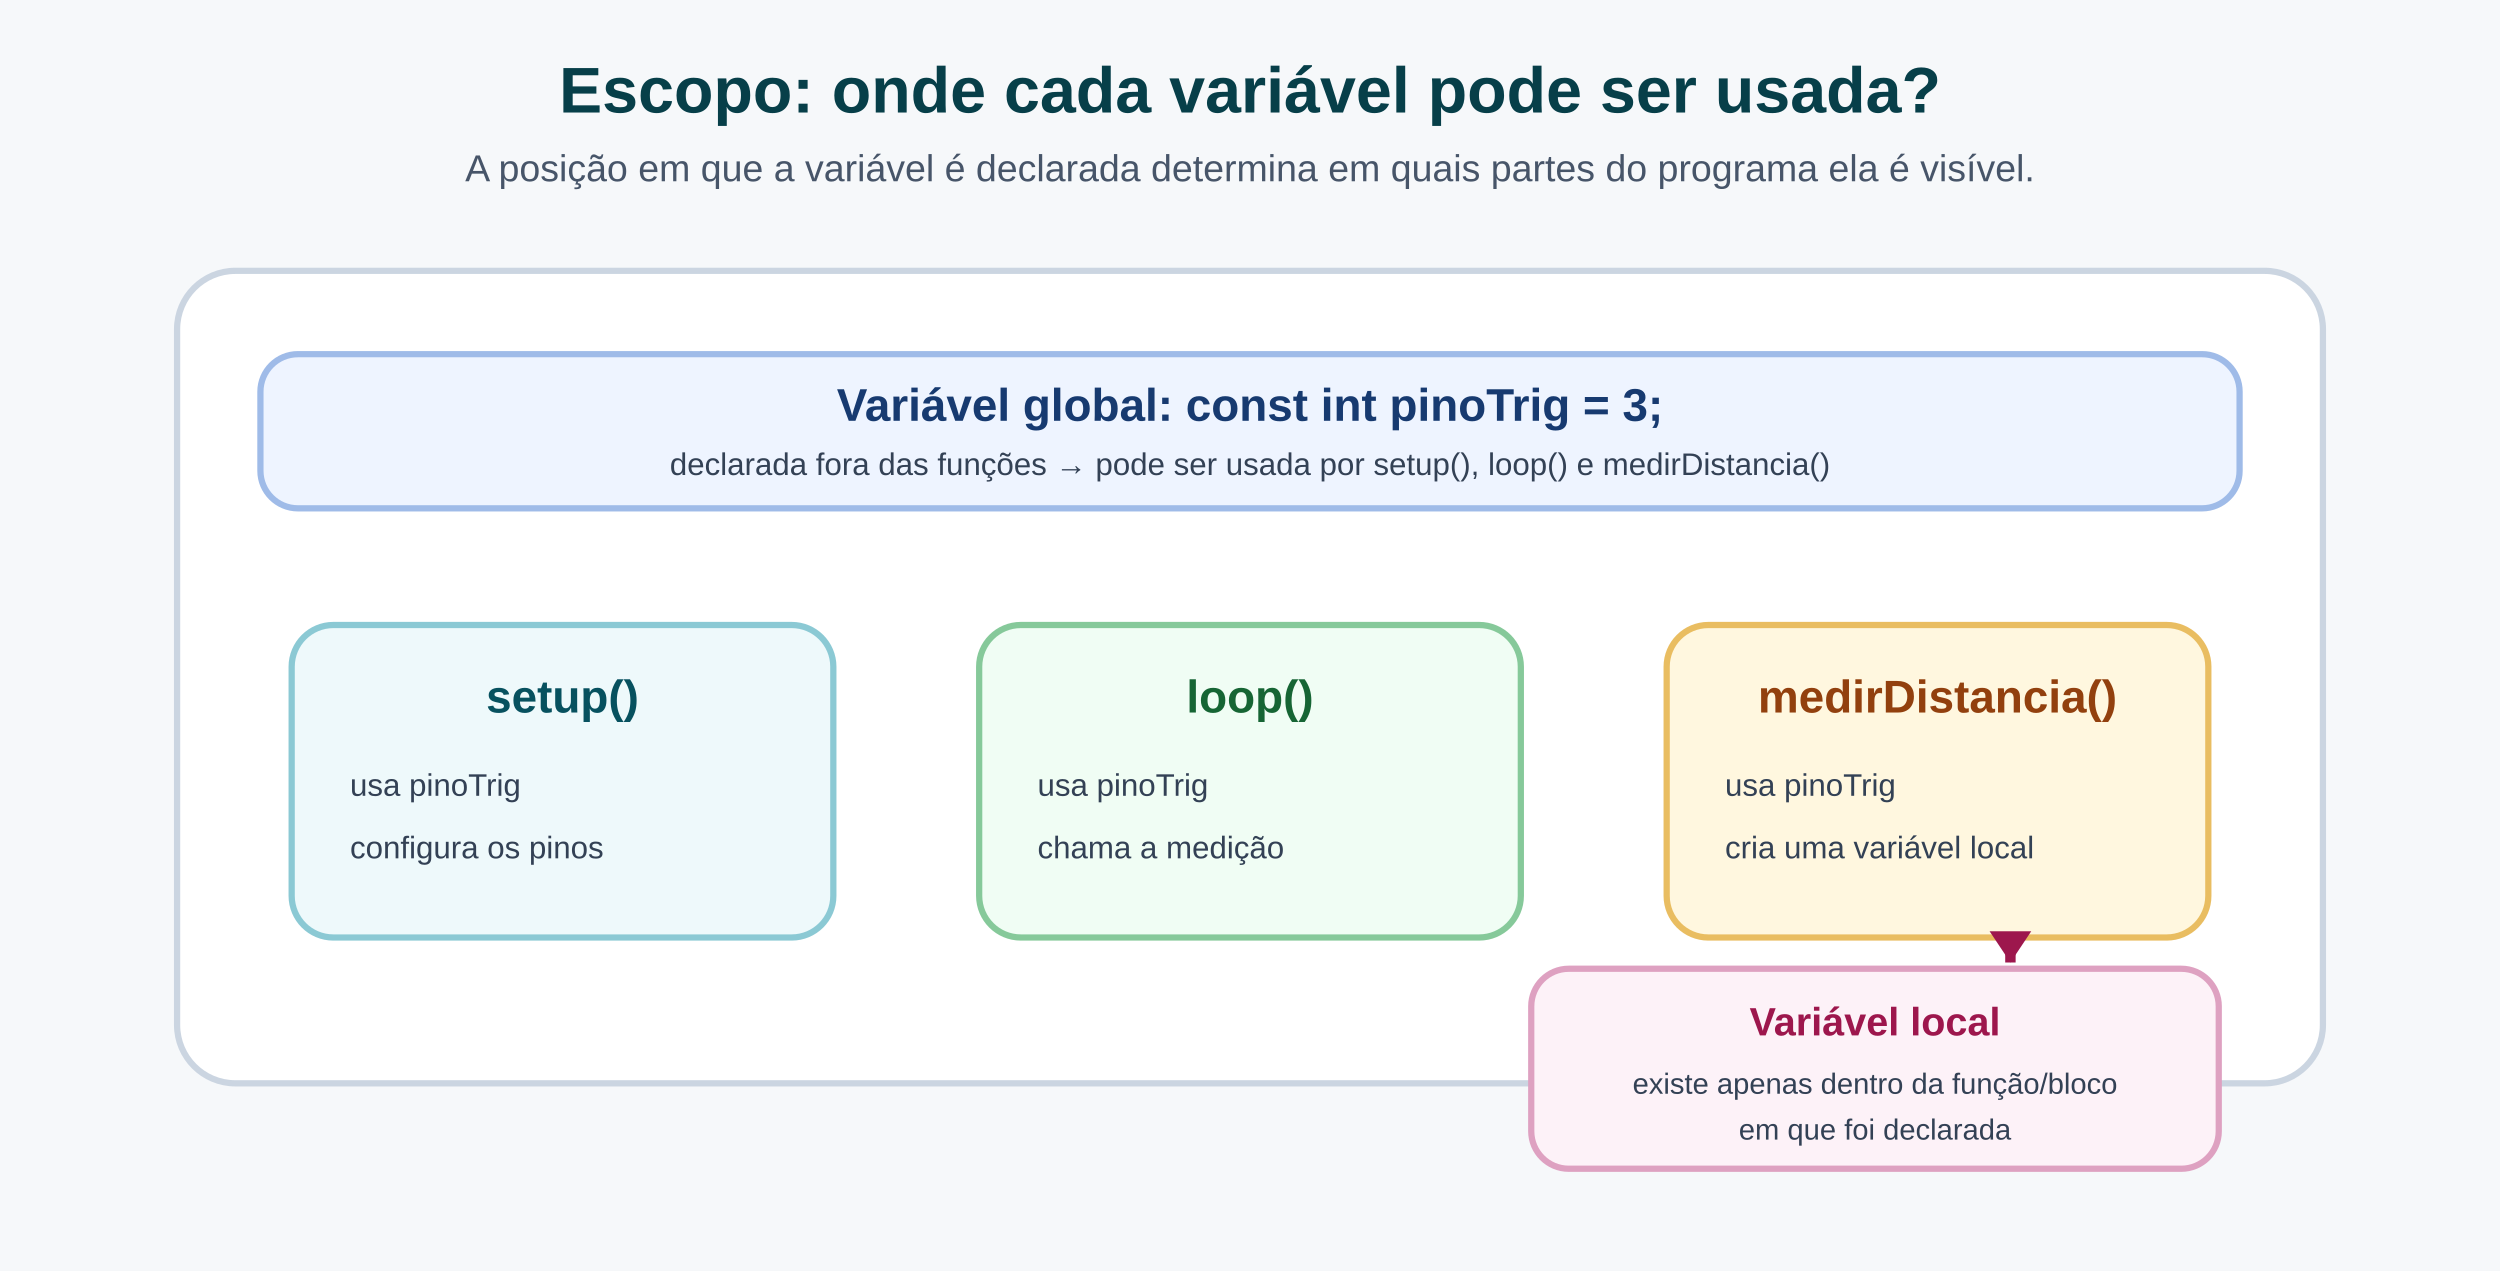
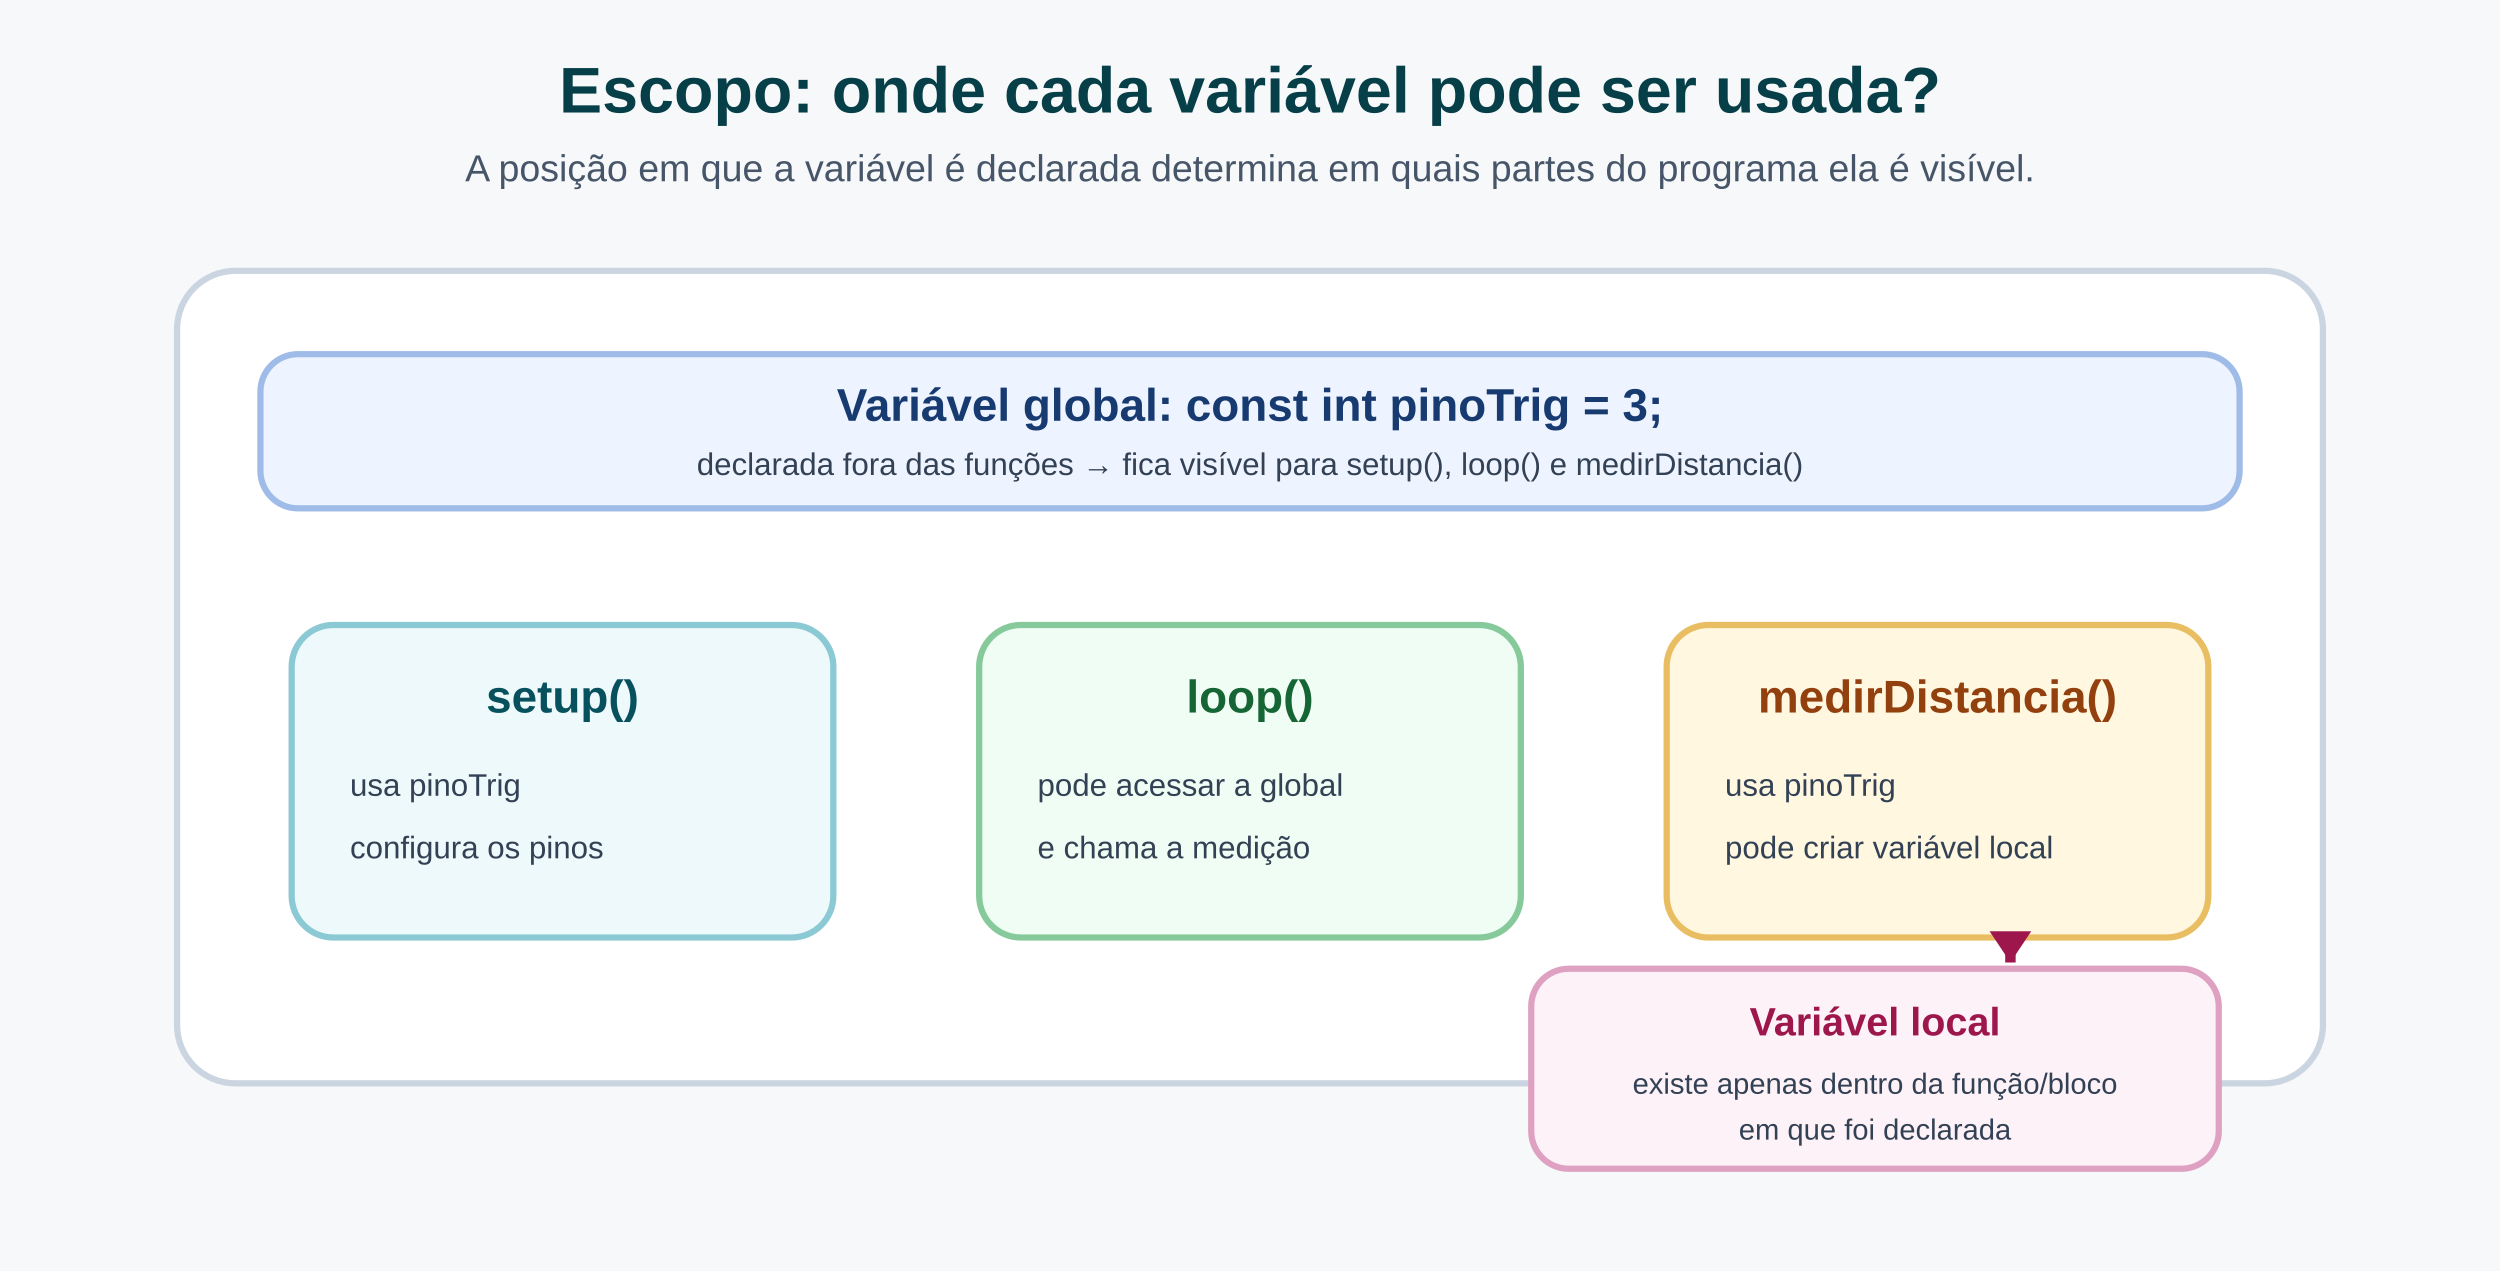
<svg xmlns="http://www.w3.org/2000/svg" viewBox="0 0 1200 610" role="img" aria-labelledby="title desc">
  <rect width="1200" height="610" fill="#f6f8fa" />
  <text x="600" y="54" text-anchor="middle" font-family="Arial,sans-serif" font-size="31" font-weight="700" fill="#073f49">Escopo: onde cada variável pode ser usada?</text>
  <text x="600" y="87" text-anchor="middle" font-family="Arial,sans-serif" font-size="18" fill="#475569">A posição em que a variável é declarada determina em quais partes do programa ela é visível.</text>
  <rect x="85" y="130" width="1030" height="390" rx="28" fill="#ffffff" stroke="#cbd5e1" stroke-width="3" />
  <rect x="125" y="170" width="950" height="74" rx="18" fill="#eef4ff" stroke="#9fbbe8" stroke-width="3" />
  <text x="600" y="202" text-anchor="middle" font-family="Arial,sans-serif" font-size="22" font-weight="700" fill="#173a70">Variável global: const int pinoTrig = 3;</text>
-   <text x="600" y="228" text-anchor="middle" font-family="Arial,sans-serif" font-size="15" fill="#334155">declarada fora das funções → pode ser usada por setup(), loop() e medirDistancia()</text>
+   <text x="600" y="228" text-anchor="middle" font-family="Arial,sans-serif" font-size="15" fill="#334155">declarada fora das funções → fica visível para setup(), loop() e medirDistancia()</text>
  <g font-family="Arial,sans-serif">
    <g transform="translate(140 300)">
      <rect width="260" height="150" rx="20" fill="#eef9fb" stroke="#8bc9d4" stroke-width="3" />
      <text x="130" y="42" text-anchor="middle" font-size="22" font-weight="700" fill="#07515f">setup()</text>
      <text x="28" y="82" font-size="15" fill="#334155">usa pinoTrig</text>
      <text x="28" y="112" font-size="15" fill="#334155">configura os pinos</text>
    </g>
    <g transform="translate(470 300)">
      <rect width="260" height="150" rx="20" fill="#f0fdf4" stroke="#86c99a" stroke-width="3" />
      <text x="130" y="42" text-anchor="middle" font-size="22" font-weight="700" fill="#166534">loop()</text>
-       <text x="28" y="82" font-size="15" fill="#334155">usa pinoTrig</text>
-       <text x="28" y="112" font-size="15" fill="#334155">chama a medição</text>
+       <text x="28" y="82" font-size="15" fill="#334155">pode acessar a global</text>
+       <text x="28" y="112" font-size="15" fill="#334155">e chama a medição</text>
    </g>
    <g transform="translate(800 300)">
      <rect width="260" height="150" rx="20" fill="#fff7df" stroke="#e9bd61" stroke-width="3" />
      <text x="130" y="42" text-anchor="middle" font-size="22" font-weight="700" fill="#92400e">medirDistancia()</text>
      <text x="28" y="82" font-size="15" fill="#334155">usa pinoTrig</text>
-       <text x="28" y="112" font-size="15" fill="#334155">cria uma variável local</text>
+       <text x="28" y="112" font-size="15" fill="#334155">pode criar variável local</text>
    </g>
  </g>
  <rect x="735" y="465" width="330" height="96" rx="18" fill="#fdf2f8" stroke="#dea1c1" stroke-width="3" />
  <text x="900" y="497" text-anchor="middle" font-family="Arial,sans-serif" font-size="19" font-weight="700" fill="#9d174d">Variável local</text>
  <text x="900" y="525" text-anchor="middle" font-family="Arial,sans-serif" font-size="14" fill="#334155">existe apenas dentro da função/bloco</text>
  <text x="900" y="547" text-anchor="middle" font-family="Arial,sans-serif" font-size="14" fill="#334155">em que foi declarada</text>
  <path d="M965 450 V462" stroke="#9d174d" stroke-width="5" fill="none" />
  <path d="M965 462 l-10 -15 h20z" fill="#9d174d" />
</svg>
